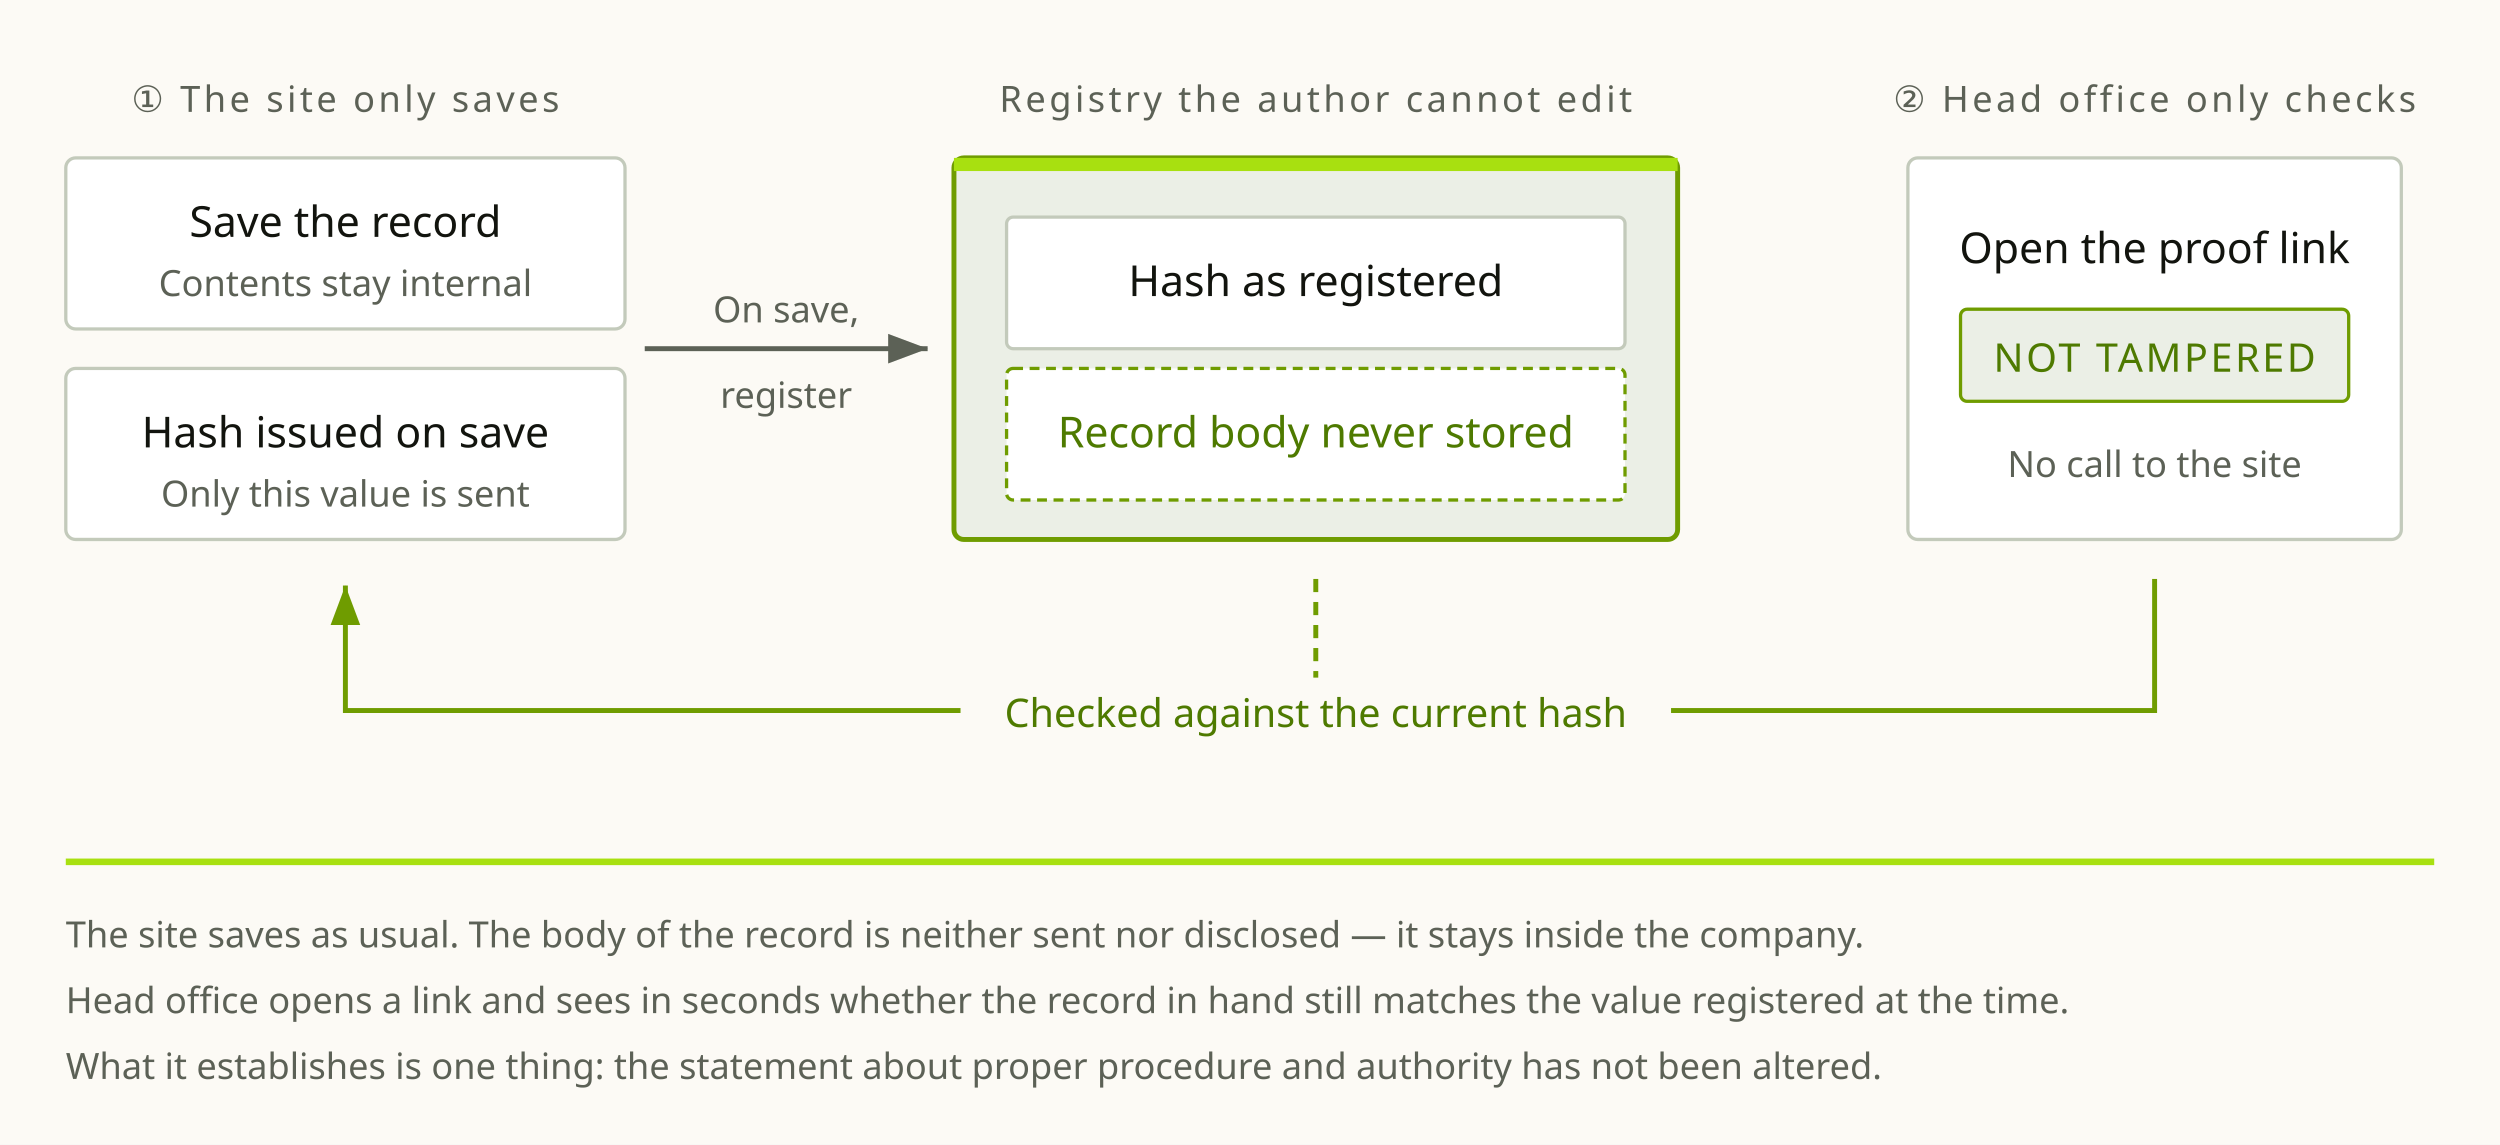
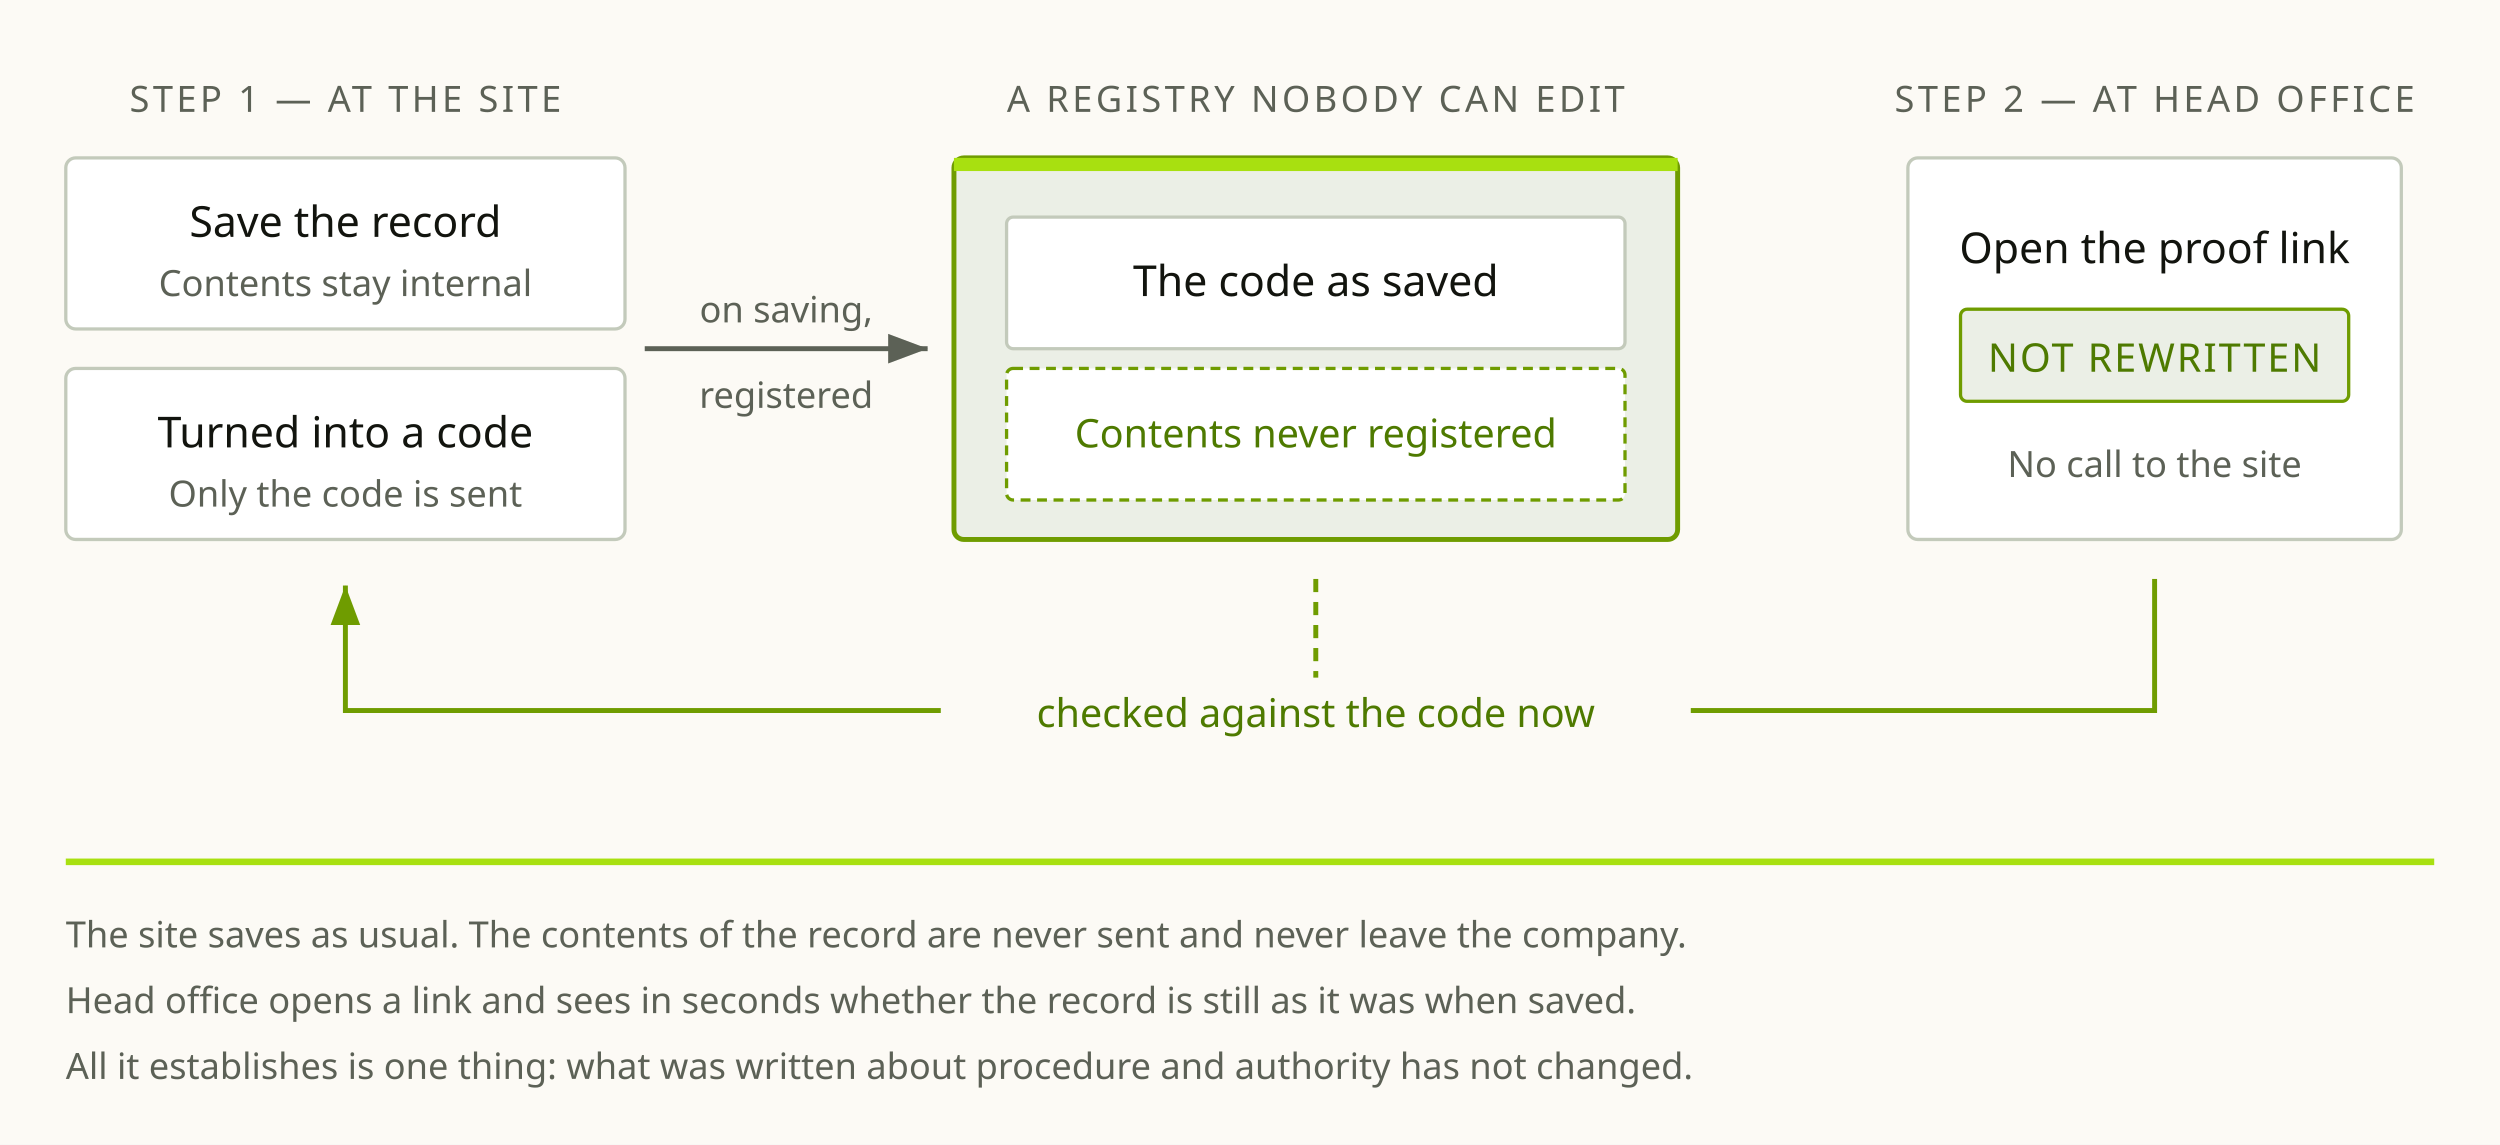
<svg xmlns="http://www.w3.org/2000/svg" viewBox="0 0 760 348" width="760" height="348" role="img" aria-labelledby="fig1title fig1desc">
  <defs>
    <style>
.t{font-family:"Space Grotesk","Noto Sans JP","Hiragino Sans","Yu Gothic",sans-serif}
.lbl{font-family:"Space Grotesk","Noto Sans JP","Hiragino Sans",sans-serif;font-size:11px;letter-spacing:1.05px;fill:#5c6156}
</style>
    <marker id="ir-ah" markerWidth="9" markerHeight="9" refX="8" refY="3" orient="auto">
      <path d="M0,0 L8,3 L0,6 z" fill="#5c6156" />
    </marker>
    <marker id="ir-ah2" markerWidth="9" markerHeight="9" refX="8" refY="3" orient="auto">
      <path d="M0,0 L8,3 L0,6 z" fill="#6f9c00" />
    </marker>
  </defs>
  <rect x="0" y="0" width="760" height="348" fill="#fcfaf5" />
-   <text class="lbl" x="105" y="34" text-anchor="middle">① The site only saves</text>
+   <text class="lbl" x="105" y="34" text-anchor="middle">STEP 1 — AT THE SITE</text>
  <rect x="20" y="48" width="170" height="52" rx="3" fill="#ffffff" stroke="#c3cabb" stroke-width="1" />
  <text class="t" x="105" y="72" text-anchor="middle" font-size="13" fill="#12140e">Save the record</text>
  <text class="t" x="105" y="90" text-anchor="middle" font-size="11" fill="#5c6156">Contents stay internal</text>
  <rect x="20" y="112" width="170" height="52" rx="3" fill="#ffffff" stroke="#c3cabb" stroke-width="1" />
-   <text class="t" x="105" y="136" text-anchor="middle" font-size="13" fill="#12140e">Hash issued on save</text>
-   <text class="t" x="105" y="154" text-anchor="middle" font-size="11" fill="#5c6156">Only this value is sent</text>
-   <text class="lbl" x="400" y="34" text-anchor="middle">Registry the author cannot edit</text>
+   <text class="t" x="105" y="136" text-anchor="middle" font-size="13" fill="#12140e">Turned into a code</text>
+   <text class="t" x="105" y="154" text-anchor="middle" font-size="11" fill="#5c6156">Only the code is sent</text>
+   <text class="lbl" x="400" y="34" text-anchor="middle">A REGISTRY NOBODY CAN EDIT</text>
  <rect x="290" y="48" width="220" height="116" rx="3" fill="#ebefe6" stroke="#6f9c00" stroke-width="1.5" />
  <rect x="290" y="48" width="220" height="4" fill="#a8e010" />
  <rect x="306" y="66" width="188" height="40" rx="2" fill="#ffffff" stroke="#c3cabb" stroke-width="1" />
-   <text class="t" x="400" y="90" text-anchor="middle" font-size="13" fill="#12140e">Hash as registered</text>
+   <text class="t" x="400" y="90" text-anchor="middle" font-size="13" fill="#12140e">The code as saved</text>
  <rect x="306" y="112" width="188" height="40" rx="2" fill="#ffffff" stroke="#6f9c00" stroke-width="1" stroke-dasharray="3 2" />
-   <text class="t" x="400" y="136" text-anchor="middle" font-size="13" fill="#4e7a00">Record body never stored</text>
-   <text class="lbl" x="655" y="34" text-anchor="middle">② Head office only checks</text>
+   <text class="t" x="400" y="136" text-anchor="middle" font-size="12" fill="#4e7a00">Contents never registered</text>
+   <text class="lbl" x="655" y="34" text-anchor="middle">STEP 2 — AT HEAD OFFICE</text>
  <rect x="580" y="48" width="150" height="116" rx="3" fill="#ffffff" stroke="#c3cabb" stroke-width="1" />
  <text class="t" x="655" y="80" text-anchor="middle" font-size="13" fill="#12140e">Open the proof link</text>
  <rect x="596" y="94" width="118" height="28" rx="2" fill="#ebefe6" stroke="#6f9c00" stroke-width="1" />
-   <text class="t" x="655" y="113" text-anchor="middle" font-size="12" letter-spacing="0.8" fill="#4e7a00">NOT TAMPERED</text>
+   <text class="t" x="655" y="113" text-anchor="middle" font-size="12" letter-spacing="0.6" fill="#4e7a00">NOT REWRITTEN</text>
  <text class="t" x="655" y="145" text-anchor="middle" font-size="11" fill="#5c6156">No call to the site</text>
  <line x1="196" y1="106" x2="282" y2="106" stroke="#5c6156" stroke-width="1.5" marker-end="url(#ir-ah)" />
-   <text class="t" x="239" y="98" text-anchor="middle" font-size="11" fill="#5c6156">On save,</text>
-   <text class="t" x="239" y="124" text-anchor="middle" font-size="11" fill="#5c6156">register</text>
+   <text class="t" x="239" y="98" text-anchor="middle" font-size="11" fill="#5c6156">on saving,</text>
+   <text class="t" x="239" y="124" text-anchor="middle" font-size="11" fill="#5c6156">registered</text>
  <path d="M655 176 L655 216 L105 216 L105 178" fill="none" stroke="#6f9c00" stroke-width="1.5" marker-end="url(#ir-ah2)" />
  <line x1="400" y1="176" x2="400" y2="216" stroke="#6f9c00" stroke-width="1.5" stroke-dasharray="4 3" />
-   <rect x="292" y="206" width="216" height="20" fill="#fcfaf5" />
-   <text class="t" x="400" y="221" text-anchor="middle" font-size="12" fill="#4e7a00">Checked against the current hash</text>
+   <rect x="286" y="206" width="228" height="20" fill="#fcfaf5" />
+   <text class="t" x="400" y="221" text-anchor="middle" font-size="12" fill="#4e7a00">checked against the code now</text>
  <line x1="20" y1="262" x2="740" y2="262" stroke="#a8e010" stroke-width="2" />
-   <text class="t" x="20" y="288" font-size="11" fill="#5c6156">The site saves as usual. The body of the record is neither sent nor disclosed — it stays inside the company.</text>
-   <text class="t" x="20" y="308" font-size="11" fill="#5c6156">Head office opens a link and sees in seconds whether the record in hand still matches the value registered at the time.</text>
-   <text class="t" x="20" y="328" font-size="11" fill="#5c6156">What it establishes is one thing: the statement about proper procedure and authority has not been altered.</text>
+   <text class="t" x="20" y="288" font-size="11" fill="#5c6156">The site saves as usual. The contents of the record are never sent and never leave the company.</text>
+   <text class="t" x="20" y="308" font-size="11" fill="#5c6156">Head office opens a link and sees in seconds whether the record is still as it was when saved.</text>
+   <text class="t" x="20" y="328" font-size="11" fill="#5c6156">All it establishes is one thing: what was written about procedure and authority has not changed.</text>
</svg>
